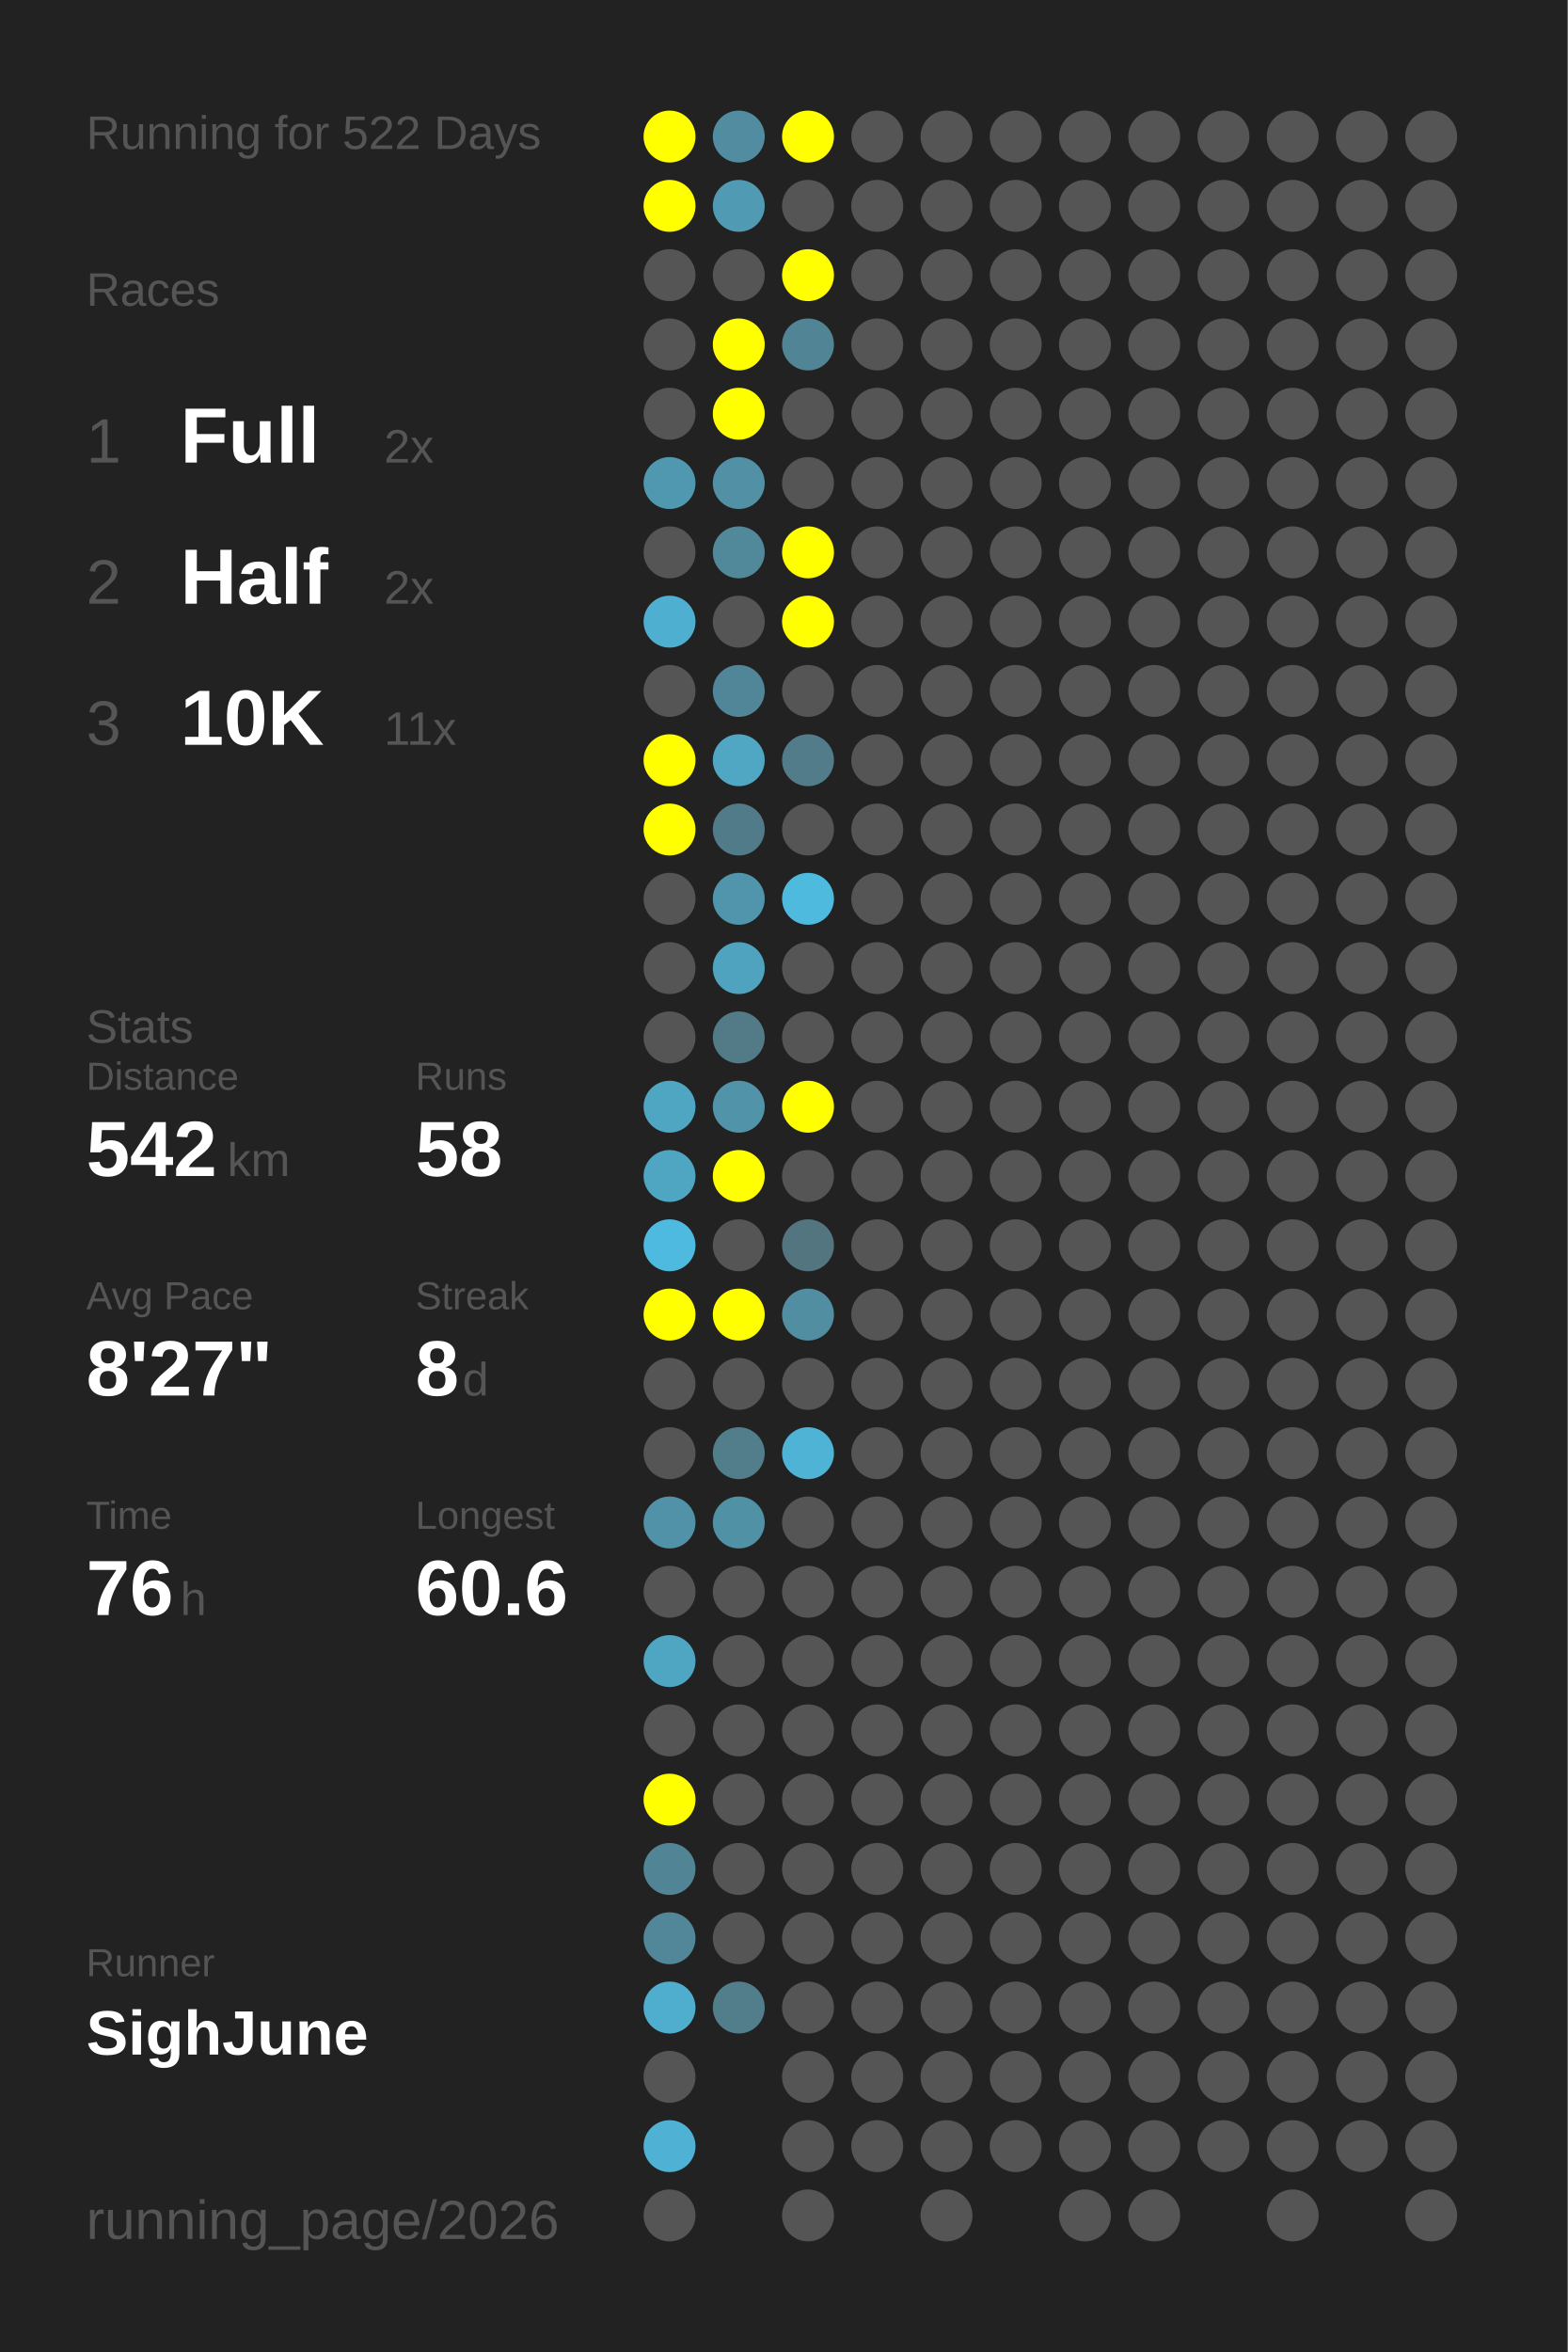
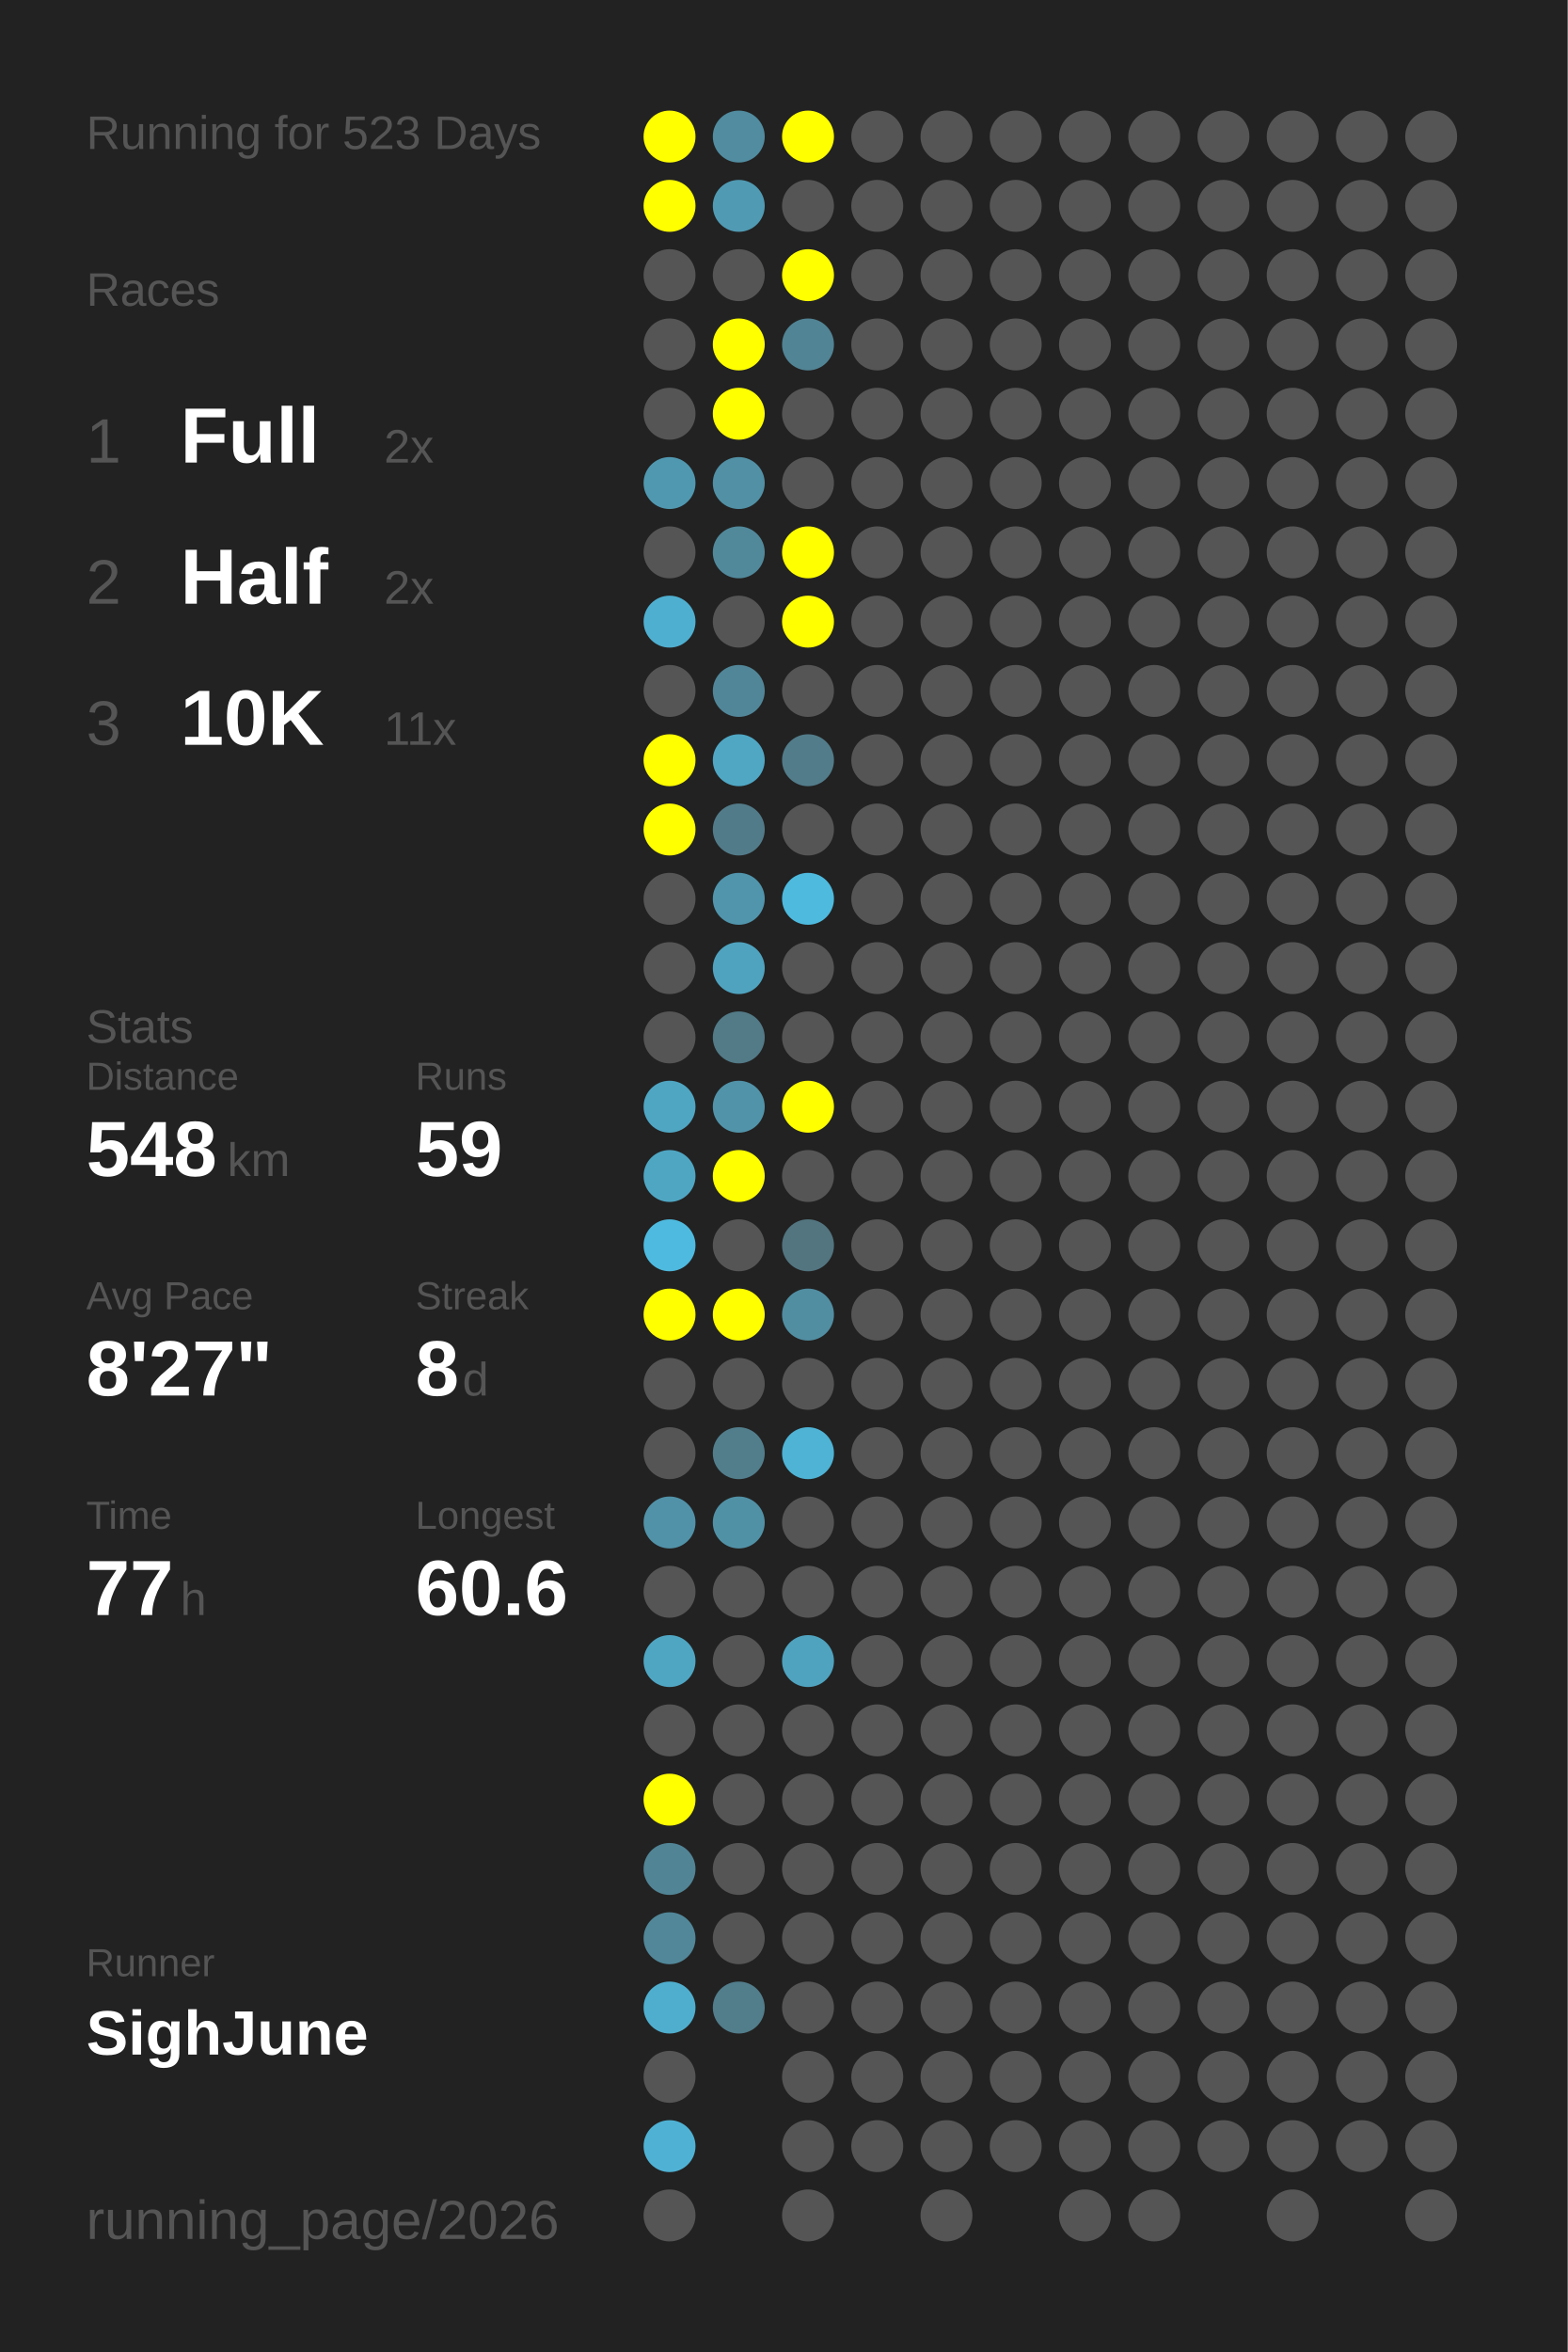
<svg xmlns="http://www.w3.org/2000/svg" baseProfile="full" height="300mm" version="1.1" viewBox="0,0,200,300" width="200mm">
  <defs />
  <rect fill="#222222" height="300" width="200" x="0" y="0" />
-   <text fill="#555555" style="font-size:6px; font-family:Arial;" x="11" y="19">Running for 522 Days</text>
+   <text fill="#555555" style="font-size:6px; font-family:Arial;" x="11" y="19">Running for 523 Days</text>
  <text fill="#555555" style="font-size:6px; font-family:Arial;" x="11" y="39">Races</text>
  <text fill="#555555" style="font-size:8px; font-family:Arial;" x="11" y="59">1</text>
  <text fill="#FFFFFF" style="font-size:10px; font-family:Arial; font-weight:bold;" x="23" y="59">Full</text>
  <text fill="#555555" style="font-size:6px; font-family:Arial;" x="49" y="59">2x</text>
  <text fill="#555555" style="font-size:8px; font-family:Arial;" x="11" y="77">2</text>
  <text fill="#FFFFFF" style="font-size:10px; font-family:Arial; font-weight:bold;" x="23" y="77">Half</text>
  <text fill="#555555" style="font-size:6px; font-family:Arial;" x="49" y="77">2x</text>
  <text fill="#555555" style="font-size:8px; font-family:Arial;" x="11" y="95">3</text>
  <text fill="#FFFFFF" style="font-size:10px; font-family:Arial; font-weight:bold;" x="23" y="95">10K</text>
  <text fill="#555555" style="font-size:6px; font-family:Arial;" x="49" y="95">11x</text>
  <text fill="#555555" style="font-size:6px; font-family:Arial;" x="11" y="133">Stats</text>
  <text fill="#555555" style="font-size:5px; font-family:Arial;" x="11" y="139">Distance</text>
-   <text fill="#FFFFFF" style="font-size:10px; font-family:Arial; font-weight:bold;" x="11" y="150">542</text>
+   <text fill="#FFFFFF" style="font-size:10px; font-family:Arial; font-weight:bold;" x="11" y="150">548</text>
  <text fill="#555555" style="font-size:6px; font-family:Arial;" x="29" y="150">km</text>
  <text fill="#555555" style="font-size:5px; font-family:Arial;" x="53" y="139">Runs</text>
-   <text fill="#FFFFFF" style="font-size:10px; font-family:Arial; font-weight:bold;" x="53" y="150">58</text>
+   <text fill="#FFFFFF" style="font-size:10px; font-family:Arial; font-weight:bold;" x="53" y="150">59</text>
  <text fill="#555555" style="font-size:5px; font-family:Arial;" x="11" y="167">Avg Pace</text>
  <text fill="#FFFFFF" style="font-size:10px; font-family:Arial; font-weight:bold;" x="11" y="178">8'27"</text>
  <text fill="#555555" style="font-size:5px; font-family:Arial;" x="53" y="167">Streak</text>
  <text fill="#FFFFFF" style="font-size:10px; font-family:Arial; font-weight:bold;" x="53" y="178">8</text>
  <text fill="#555555" style="font-size:6px; font-family:Arial;" x="59" y="178">d</text>
  <text fill="#555555" style="font-size:5px; font-family:Arial;" x="11" y="195">Time</text>
-   <text fill="#FFFFFF" style="font-size:10px; font-family:Arial; font-weight:bold;" x="11" y="206">76</text>
+   <text fill="#FFFFFF" style="font-size:10px; font-family:Arial; font-weight:bold;" x="11" y="206">77</text>
  <text fill="#555555" style="font-size:6px; font-family:Arial;" x="23" y="206">h</text>
  <text fill="#555555" style="font-size:5px; font-family:Arial;" x="53" y="195">Longest</text>
  <text fill="#FFFFFF" style="font-size:10px; font-family:Arial; font-weight:bold;" x="53" y="206">60.6</text>
  <text fill="#555555" style="font-size:5px; font-family:Arial;" x="11" y="252.065">Runner</text>
  <text fill="#FFFFFF" style="font-size:8px; font-family:Arial; font-weight:bold;" x="11" y="262.065">SighJune</text>
  <text fill="#555555" style="font-size:7px; font-family:Arial;" x="11" y="285.581">running_page/2026</text>
  <circle cx="85.417" cy="17.419" fill="#FFFF00" r="3.312" />
  <circle cx="85.417" cy="26.258" fill="#FFFF00" r="3.312" />
  <circle cx="85.417" cy="35.097" fill="#555555" r="3.312" />
  <circle cx="85.417" cy="43.935" fill="#555555" r="3.312" />
  <circle cx="85.417" cy="52.774" fill="#555555" r="3.312" />
  <circle cx="85.417" cy="61.613" fill="#5098b0" r="3.312" />
  <circle cx="85.417" cy="70.452" fill="#555555" r="3.312" />
  <circle cx="85.417" cy="79.29" fill="#4fafd0" r="3.312" />
  <circle cx="85.417" cy="88.129" fill="#555555" r="3.312" />
  <circle cx="85.417" cy="96.968" fill="#FFFF00" r="3.312" />
  <circle cx="85.417" cy="105.806" fill="#FFFF00" r="3.312" />
  <circle cx="85.417" cy="114.645" fill="#555555" r="3.312" />
  <circle cx="85.417" cy="123.484" fill="#555555" r="3.312" />
  <circle cx="85.417" cy="132.323" fill="#555555" r="3.312" />
  <circle cx="85.417" cy="141.161" fill="#4fa6c3" r="3.312" />
  <circle cx="85.417" cy="150" fill="#4fa6c3" r="3.312" />
  <circle cx="85.417" cy="158.839" fill="#4ebadf" r="3.312" />
  <circle cx="85.417" cy="167.677" fill="#FFFF00" r="3.312" />
  <circle cx="85.417" cy="176.516" fill="#555555" r="3.312" />
  <circle cx="85.417" cy="185.355" fill="#555555" r="3.312" />
  <circle cx="85.417" cy="194.194" fill="#5192a8" r="3.312" />
  <circle cx="85.417" cy="203.032" fill="#555555" r="3.312" />
  <circle cx="85.417" cy="211.871" fill="#4fa6c3" r="3.312" />
  <circle cx="85.417" cy="220.71" fill="#555555" r="3.312" />
  <circle cx="85.417" cy="229.548" fill="#FFFF00" r="3.312" />
  <circle cx="85.417" cy="238.387" fill="#518495" r="3.312" />
  <circle cx="85.417" cy="247.226" fill="#518799" r="3.312" />
  <circle cx="85.417" cy="256.065" fill="#4faece" r="3.312" />
  <circle cx="85.417" cy="264.903" fill="#555555" r="3.312" />
  <circle cx="85.417" cy="273.742" fill="#4fb2d4" r="3.312" />
  <circle cx="85.417" cy="282.581" fill="#555555" r="3.312" />
  <circle cx="94.25" cy="17.419" fill="#518ca0" r="3.312" />
  <circle cx="94.25" cy="26.258" fill="#509ab3" r="3.312" />
  <circle cx="94.25" cy="35.097" fill="#555555" r="3.312" />
  <circle cx="94.25" cy="43.935" fill="#FFFF00" r="3.312" />
  <circle cx="94.25" cy="52.774" fill="#FFFF00" r="3.312" />
  <circle cx="94.25" cy="61.613" fill="#5190a5" r="3.312" />
  <circle cx="94.25" cy="70.452" fill="#51899b" r="3.312" />
  <circle cx="94.25" cy="79.29" fill="#555555" r="3.312" />
  <circle cx="94.25" cy="88.129" fill="#518698" r="3.312" />
  <circle cx="94.25" cy="96.968" fill="#4fa7c4" r="3.312" />
  <circle cx="94.25" cy="105.806" fill="#527b89" r="3.312" />
  <circle cx="94.25" cy="114.645" fill="#5095ac" r="3.312" />
  <circle cx="94.25" cy="123.484" fill="#4fa3bf" r="3.312" />
  <circle cx="94.25" cy="132.323" fill="#527a87" r="3.312" />
  <circle cx="94.25" cy="141.161" fill="#5193a9" r="3.312" />
  <circle cx="94.25" cy="150" fill="#FFFF00" r="3.312" />
  <circle cx="94.25" cy="158.839" fill="#555555" r="3.312" />
  <circle cx="94.25" cy="167.677" fill="#FFFF00" r="3.312" />
  <circle cx="94.25" cy="176.516" fill="#555555" r="3.312" />
  <circle cx="94.25" cy="185.355" fill="#527e8c" r="3.312" />
  <circle cx="94.25" cy="194.194" fill="#5191a6" r="3.312" />
  <circle cx="94.25" cy="203.032" fill="#555555" r="3.312" />
  <circle cx="94.25" cy="211.871" fill="#555555" r="3.312" />
  <circle cx="94.25" cy="220.71" fill="#555555" r="3.312" />
  <circle cx="94.25" cy="229.548" fill="#555555" r="3.312" />
  <circle cx="94.25" cy="238.387" fill="#555555" r="3.312" />
  <circle cx="94.25" cy="247.226" fill="#555555" r="3.312" />
  <circle cx="94.25" cy="256.065" fill="#527d8b" r="3.312" />
  <circle cx="103.083" cy="17.419" fill="#FFFF00" r="3.312" />
  <circle cx="103.083" cy="26.258" fill="#555555" r="3.312" />
  <circle cx="103.083" cy="35.097" fill="#FFFF00" r="3.312" />
  <circle cx="103.083" cy="43.935" fill="#518495" r="3.312" />
  <circle cx="103.083" cy="52.774" fill="#555555" r="3.312" />
  <circle cx="103.083" cy="61.613" fill="#555555" r="3.312" />
  <circle cx="103.083" cy="70.452" fill="#FFFF00" r="3.312" />
  <circle cx="103.083" cy="79.29" fill="#FFFF00" r="3.312" />
  <circle cx="103.083" cy="88.129" fill="#555555" r="3.312" />
  <circle cx="103.083" cy="96.968" fill="#527c8a" r="3.312" />
  <circle cx="103.083" cy="105.806" fill="#555555" r="3.312" />
  <circle cx="103.083" cy="114.645" fill="#4ebade" r="3.312" />
  <circle cx="103.083" cy="123.484" fill="#555555" r="3.312" />
  <circle cx="103.083" cy="132.323" fill="#555555" r="3.312" />
  <circle cx="103.083" cy="141.161" fill="#FFFF00" r="3.312" />
  <circle cx="103.083" cy="150" fill="#555555" r="3.312" />
  <circle cx="103.083" cy="158.839" fill="#527580" r="3.312" />
  <circle cx="103.083" cy="167.677" fill="#518ea2" r="3.312" />
  <circle cx="103.083" cy="176.516" fill="#555555" r="3.312" />
  <circle cx="103.083" cy="185.355" fill="#4eb3d5" r="3.312" />
  <circle cx="103.083" cy="194.194" fill="#555555" r="3.312" />
  <circle cx="103.083" cy="203.032" fill="#555555" r="3.312" />
-   <circle cx="103.083" cy="211.871" fill="#555555" r="3.312" />
+   <circle cx="103.083" cy="211.871" fill="#4fa3bf" r="3.312" />
  <circle cx="103.083" cy="220.71" fill="#555555" r="3.312" />
  <circle cx="103.083" cy="229.548" fill="#555555" r="3.312" />
  <circle cx="103.083" cy="238.387" fill="#555555" r="3.312" />
  <circle cx="103.083" cy="247.226" fill="#555555" r="3.312" />
  <circle cx="103.083" cy="256.065" fill="#555555" r="3.312" />
  <circle cx="103.083" cy="264.903" fill="#555555" r="3.312" />
  <circle cx="103.083" cy="273.742" fill="#555555" r="3.312" />
  <circle cx="103.083" cy="282.581" fill="#555555" r="3.312" />
  <circle cx="111.917" cy="17.419" fill="#555555" r="3.312" />
  <circle cx="111.917" cy="26.258" fill="#555555" r="3.312" />
  <circle cx="111.917" cy="35.097" fill="#555555" r="3.312" />
  <circle cx="111.917" cy="43.935" fill="#555555" r="3.312" />
  <circle cx="111.917" cy="52.774" fill="#555555" r="3.312" />
  <circle cx="111.917" cy="61.613" fill="#555555" r="3.312" />
  <circle cx="111.917" cy="70.452" fill="#555555" r="3.312" />
  <circle cx="111.917" cy="79.29" fill="#555555" r="3.312" />
  <circle cx="111.917" cy="88.129" fill="#555555" r="3.312" />
  <circle cx="111.917" cy="96.968" fill="#555555" r="3.312" />
  <circle cx="111.917" cy="105.806" fill="#555555" r="3.312" />
  <circle cx="111.917" cy="114.645" fill="#555555" r="3.312" />
  <circle cx="111.917" cy="123.484" fill="#555555" r="3.312" />
  <circle cx="111.917" cy="132.323" fill="#555555" r="3.312" />
  <circle cx="111.917" cy="141.161" fill="#555555" r="3.312" />
  <circle cx="111.917" cy="150" fill="#555555" r="3.312" />
  <circle cx="111.917" cy="158.839" fill="#555555" r="3.312" />
  <circle cx="111.917" cy="167.677" fill="#555555" r="3.312" />
  <circle cx="111.917" cy="176.516" fill="#555555" r="3.312" />
  <circle cx="111.917" cy="185.355" fill="#555555" r="3.312" />
  <circle cx="111.917" cy="194.194" fill="#555555" r="3.312" />
  <circle cx="111.917" cy="203.032" fill="#555555" r="3.312" />
  <circle cx="111.917" cy="211.871" fill="#555555" r="3.312" />
  <circle cx="111.917" cy="220.71" fill="#555555" r="3.312" />
  <circle cx="111.917" cy="229.548" fill="#555555" r="3.312" />
  <circle cx="111.917" cy="238.387" fill="#555555" r="3.312" />
  <circle cx="111.917" cy="247.226" fill="#555555" r="3.312" />
  <circle cx="111.917" cy="256.065" fill="#555555" r="3.312" />
  <circle cx="111.917" cy="264.903" fill="#555555" r="3.312" />
  <circle cx="111.917" cy="273.742" fill="#555555" r="3.312" />
  <circle cx="120.75" cy="17.419" fill="#555555" r="3.312" />
  <circle cx="120.75" cy="26.258" fill="#555555" r="3.312" />
  <circle cx="120.75" cy="35.097" fill="#555555" r="3.312" />
  <circle cx="120.75" cy="43.935" fill="#555555" r="3.312" />
  <circle cx="120.75" cy="52.774" fill="#555555" r="3.312" />
  <circle cx="120.75" cy="61.613" fill="#555555" r="3.312" />
  <circle cx="120.75" cy="70.452" fill="#555555" r="3.312" />
  <circle cx="120.75" cy="79.29" fill="#555555" r="3.312" />
  <circle cx="120.75" cy="88.129" fill="#555555" r="3.312" />
  <circle cx="120.75" cy="96.968" fill="#555555" r="3.312" />
  <circle cx="120.75" cy="105.806" fill="#555555" r="3.312" />
  <circle cx="120.75" cy="114.645" fill="#555555" r="3.312" />
  <circle cx="120.75" cy="123.484" fill="#555555" r="3.312" />
  <circle cx="120.75" cy="132.323" fill="#555555" r="3.312" />
  <circle cx="120.75" cy="141.161" fill="#555555" r="3.312" />
  <circle cx="120.75" cy="150" fill="#555555" r="3.312" />
  <circle cx="120.75" cy="158.839" fill="#555555" r="3.312" />
  <circle cx="120.75" cy="167.677" fill="#555555" r="3.312" />
  <circle cx="120.75" cy="176.516" fill="#555555" r="3.312" />
  <circle cx="120.75" cy="185.355" fill="#555555" r="3.312" />
  <circle cx="120.75" cy="194.194" fill="#555555" r="3.312" />
  <circle cx="120.75" cy="203.032" fill="#555555" r="3.312" />
  <circle cx="120.75" cy="211.871" fill="#555555" r="3.312" />
  <circle cx="120.75" cy="220.71" fill="#555555" r="3.312" />
  <circle cx="120.75" cy="229.548" fill="#555555" r="3.312" />
  <circle cx="120.75" cy="238.387" fill="#555555" r="3.312" />
  <circle cx="120.75" cy="247.226" fill="#555555" r="3.312" />
  <circle cx="120.75" cy="256.065" fill="#555555" r="3.312" />
  <circle cx="120.75" cy="264.903" fill="#555555" r="3.312" />
  <circle cx="120.75" cy="273.742" fill="#555555" r="3.312" />
  <circle cx="120.75" cy="282.581" fill="#555555" r="3.312" />
  <circle cx="129.583" cy="17.419" fill="#555555" r="3.312" />
  <circle cx="129.583" cy="26.258" fill="#555555" r="3.312" />
  <circle cx="129.583" cy="35.097" fill="#555555" r="3.312" />
  <circle cx="129.583" cy="43.935" fill="#555555" r="3.312" />
  <circle cx="129.583" cy="52.774" fill="#555555" r="3.312" />
  <circle cx="129.583" cy="61.613" fill="#555555" r="3.312" />
  <circle cx="129.583" cy="70.452" fill="#555555" r="3.312" />
  <circle cx="129.583" cy="79.29" fill="#555555" r="3.312" />
  <circle cx="129.583" cy="88.129" fill="#555555" r="3.312" />
  <circle cx="129.583" cy="96.968" fill="#555555" r="3.312" />
  <circle cx="129.583" cy="105.806" fill="#555555" r="3.312" />
  <circle cx="129.583" cy="114.645" fill="#555555" r="3.312" />
  <circle cx="129.583" cy="123.484" fill="#555555" r="3.312" />
  <circle cx="129.583" cy="132.323" fill="#555555" r="3.312" />
  <circle cx="129.583" cy="141.161" fill="#555555" r="3.312" />
  <circle cx="129.583" cy="150" fill="#555555" r="3.312" />
  <circle cx="129.583" cy="158.839" fill="#555555" r="3.312" />
  <circle cx="129.583" cy="167.677" fill="#555555" r="3.312" />
  <circle cx="129.583" cy="176.516" fill="#555555" r="3.312" />
  <circle cx="129.583" cy="185.355" fill="#555555" r="3.312" />
  <circle cx="129.583" cy="194.194" fill="#555555" r="3.312" />
  <circle cx="129.583" cy="203.032" fill="#555555" r="3.312" />
  <circle cx="129.583" cy="211.871" fill="#555555" r="3.312" />
  <circle cx="129.583" cy="220.71" fill="#555555" r="3.312" />
  <circle cx="129.583" cy="229.548" fill="#555555" r="3.312" />
  <circle cx="129.583" cy="238.387" fill="#555555" r="3.312" />
  <circle cx="129.583" cy="247.226" fill="#555555" r="3.312" />
  <circle cx="129.583" cy="256.065" fill="#555555" r="3.312" />
  <circle cx="129.583" cy="264.903" fill="#555555" r="3.312" />
  <circle cx="129.583" cy="273.742" fill="#555555" r="3.312" />
  <circle cx="138.417" cy="17.419" fill="#555555" r="3.312" />
  <circle cx="138.417" cy="26.258" fill="#555555" r="3.312" />
  <circle cx="138.417" cy="35.097" fill="#555555" r="3.312" />
  <circle cx="138.417" cy="43.935" fill="#555555" r="3.312" />
  <circle cx="138.417" cy="52.774" fill="#555555" r="3.312" />
  <circle cx="138.417" cy="61.613" fill="#555555" r="3.312" />
  <circle cx="138.417" cy="70.452" fill="#555555" r="3.312" />
  <circle cx="138.417" cy="79.29" fill="#555555" r="3.312" />
  <circle cx="138.417" cy="88.129" fill="#555555" r="3.312" />
  <circle cx="138.417" cy="96.968" fill="#555555" r="3.312" />
  <circle cx="138.417" cy="105.806" fill="#555555" r="3.312" />
  <circle cx="138.417" cy="114.645" fill="#555555" r="3.312" />
  <circle cx="138.417" cy="123.484" fill="#555555" r="3.312" />
  <circle cx="138.417" cy="132.323" fill="#555555" r="3.312" />
  <circle cx="138.417" cy="141.161" fill="#555555" r="3.312" />
  <circle cx="138.417" cy="150" fill="#555555" r="3.312" />
  <circle cx="138.417" cy="158.839" fill="#555555" r="3.312" />
  <circle cx="138.417" cy="167.677" fill="#555555" r="3.312" />
  <circle cx="138.417" cy="176.516" fill="#555555" r="3.312" />
  <circle cx="138.417" cy="185.355" fill="#555555" r="3.312" />
  <circle cx="138.417" cy="194.194" fill="#555555" r="3.312" />
  <circle cx="138.417" cy="203.032" fill="#555555" r="3.312" />
  <circle cx="138.417" cy="211.871" fill="#555555" r="3.312" />
  <circle cx="138.417" cy="220.71" fill="#555555" r="3.312" />
  <circle cx="138.417" cy="229.548" fill="#555555" r="3.312" />
  <circle cx="138.417" cy="238.387" fill="#555555" r="3.312" />
  <circle cx="138.417" cy="247.226" fill="#555555" r="3.312" />
  <circle cx="138.417" cy="256.065" fill="#555555" r="3.312" />
  <circle cx="138.417" cy="264.903" fill="#555555" r="3.312" />
  <circle cx="138.417" cy="273.742" fill="#555555" r="3.312" />
  <circle cx="138.417" cy="282.581" fill="#555555" r="3.312" />
  <circle cx="147.25" cy="17.419" fill="#555555" r="3.312" />
  <circle cx="147.25" cy="26.258" fill="#555555" r="3.312" />
  <circle cx="147.25" cy="35.097" fill="#555555" r="3.312" />
  <circle cx="147.25" cy="43.935" fill="#555555" r="3.312" />
  <circle cx="147.25" cy="52.774" fill="#555555" r="3.312" />
  <circle cx="147.25" cy="61.613" fill="#555555" r="3.312" />
  <circle cx="147.25" cy="70.452" fill="#555555" r="3.312" />
  <circle cx="147.25" cy="79.29" fill="#555555" r="3.312" />
  <circle cx="147.25" cy="88.129" fill="#555555" r="3.312" />
  <circle cx="147.25" cy="96.968" fill="#555555" r="3.312" />
  <circle cx="147.25" cy="105.806" fill="#555555" r="3.312" />
  <circle cx="147.25" cy="114.645" fill="#555555" r="3.312" />
  <circle cx="147.25" cy="123.484" fill="#555555" r="3.312" />
  <circle cx="147.25" cy="132.323" fill="#555555" r="3.312" />
  <circle cx="147.25" cy="141.161" fill="#555555" r="3.312" />
  <circle cx="147.25" cy="150" fill="#555555" r="3.312" />
  <circle cx="147.25" cy="158.839" fill="#555555" r="3.312" />
  <circle cx="147.25" cy="167.677" fill="#555555" r="3.312" />
  <circle cx="147.25" cy="176.516" fill="#555555" r="3.312" />
  <circle cx="147.25" cy="185.355" fill="#555555" r="3.312" />
  <circle cx="147.25" cy="194.194" fill="#555555" r="3.312" />
  <circle cx="147.25" cy="203.032" fill="#555555" r="3.312" />
  <circle cx="147.25" cy="211.871" fill="#555555" r="3.312" />
  <circle cx="147.25" cy="220.71" fill="#555555" r="3.312" />
  <circle cx="147.25" cy="229.548" fill="#555555" r="3.312" />
  <circle cx="147.25" cy="238.387" fill="#555555" r="3.312" />
  <circle cx="147.25" cy="247.226" fill="#555555" r="3.312" />
  <circle cx="147.25" cy="256.065" fill="#555555" r="3.312" />
  <circle cx="147.25" cy="264.903" fill="#555555" r="3.312" />
  <circle cx="147.25" cy="273.742" fill="#555555" r="3.312" />
  <circle cx="147.25" cy="282.581" fill="#555555" r="3.312" />
  <circle cx="156.083" cy="17.419" fill="#555555" r="3.312" />
  <circle cx="156.083" cy="26.258" fill="#555555" r="3.312" />
  <circle cx="156.083" cy="35.097" fill="#555555" r="3.312" />
  <circle cx="156.083" cy="43.935" fill="#555555" r="3.312" />
  <circle cx="156.083" cy="52.774" fill="#555555" r="3.312" />
  <circle cx="156.083" cy="61.613" fill="#555555" r="3.312" />
  <circle cx="156.083" cy="70.452" fill="#555555" r="3.312" />
  <circle cx="156.083" cy="79.29" fill="#555555" r="3.312" />
  <circle cx="156.083" cy="88.129" fill="#555555" r="3.312" />
  <circle cx="156.083" cy="96.968" fill="#555555" r="3.312" />
  <circle cx="156.083" cy="105.806" fill="#555555" r="3.312" />
  <circle cx="156.083" cy="114.645" fill="#555555" r="3.312" />
  <circle cx="156.083" cy="123.484" fill="#555555" r="3.312" />
  <circle cx="156.083" cy="132.323" fill="#555555" r="3.312" />
  <circle cx="156.083" cy="141.161" fill="#555555" r="3.312" />
  <circle cx="156.083" cy="150" fill="#555555" r="3.312" />
  <circle cx="156.083" cy="158.839" fill="#555555" r="3.312" />
  <circle cx="156.083" cy="167.677" fill="#555555" r="3.312" />
  <circle cx="156.083" cy="176.516" fill="#555555" r="3.312" />
  <circle cx="156.083" cy="185.355" fill="#555555" r="3.312" />
  <circle cx="156.083" cy="194.194" fill="#555555" r="3.312" />
  <circle cx="156.083" cy="203.032" fill="#555555" r="3.312" />
  <circle cx="156.083" cy="211.871" fill="#555555" r="3.312" />
  <circle cx="156.083" cy="220.71" fill="#555555" r="3.312" />
  <circle cx="156.083" cy="229.548" fill="#555555" r="3.312" />
  <circle cx="156.083" cy="238.387" fill="#555555" r="3.312" />
  <circle cx="156.083" cy="247.226" fill="#555555" r="3.312" />
  <circle cx="156.083" cy="256.065" fill="#555555" r="3.312" />
  <circle cx="156.083" cy="264.903" fill="#555555" r="3.312" />
  <circle cx="156.083" cy="273.742" fill="#555555" r="3.312" />
  <circle cx="164.917" cy="17.419" fill="#555555" r="3.312" />
  <circle cx="164.917" cy="26.258" fill="#555555" r="3.312" />
  <circle cx="164.917" cy="35.097" fill="#555555" r="3.312" />
  <circle cx="164.917" cy="43.935" fill="#555555" r="3.312" />
  <circle cx="164.917" cy="52.774" fill="#555555" r="3.312" />
  <circle cx="164.917" cy="61.613" fill="#555555" r="3.312" />
  <circle cx="164.917" cy="70.452" fill="#555555" r="3.312" />
  <circle cx="164.917" cy="79.29" fill="#555555" r="3.312" />
  <circle cx="164.917" cy="88.129" fill="#555555" r="3.312" />
  <circle cx="164.917" cy="96.968" fill="#555555" r="3.312" />
  <circle cx="164.917" cy="105.806" fill="#555555" r="3.312" />
  <circle cx="164.917" cy="114.645" fill="#555555" r="3.312" />
  <circle cx="164.917" cy="123.484" fill="#555555" r="3.312" />
  <circle cx="164.917" cy="132.323" fill="#555555" r="3.312" />
  <circle cx="164.917" cy="141.161" fill="#555555" r="3.312" />
  <circle cx="164.917" cy="150" fill="#555555" r="3.312" />
  <circle cx="164.917" cy="158.839" fill="#555555" r="3.312" />
  <circle cx="164.917" cy="167.677" fill="#555555" r="3.312" />
  <circle cx="164.917" cy="176.516" fill="#555555" r="3.312" />
  <circle cx="164.917" cy="185.355" fill="#555555" r="3.312" />
  <circle cx="164.917" cy="194.194" fill="#555555" r="3.312" />
  <circle cx="164.917" cy="203.032" fill="#555555" r="3.312" />
  <circle cx="164.917" cy="211.871" fill="#555555" r="3.312" />
  <circle cx="164.917" cy="220.71" fill="#555555" r="3.312" />
  <circle cx="164.917" cy="229.548" fill="#555555" r="3.312" />
  <circle cx="164.917" cy="238.387" fill="#555555" r="3.312" />
  <circle cx="164.917" cy="247.226" fill="#555555" r="3.312" />
  <circle cx="164.917" cy="256.065" fill="#555555" r="3.312" />
  <circle cx="164.917" cy="264.903" fill="#555555" r="3.312" />
  <circle cx="164.917" cy="273.742" fill="#555555" r="3.312" />
  <circle cx="164.917" cy="282.581" fill="#555555" r="3.312" />
  <circle cx="173.75" cy="17.419" fill="#555555" r="3.312" />
  <circle cx="173.75" cy="26.258" fill="#555555" r="3.312" />
  <circle cx="173.75" cy="35.097" fill="#555555" r="3.312" />
  <circle cx="173.75" cy="43.935" fill="#555555" r="3.312" />
  <circle cx="173.75" cy="52.774" fill="#555555" r="3.312" />
  <circle cx="173.75" cy="61.613" fill="#555555" r="3.312" />
  <circle cx="173.75" cy="70.452" fill="#555555" r="3.312" />
  <circle cx="173.75" cy="79.29" fill="#555555" r="3.312" />
  <circle cx="173.75" cy="88.129" fill="#555555" r="3.312" />
  <circle cx="173.75" cy="96.968" fill="#555555" r="3.312" />
  <circle cx="173.75" cy="105.806" fill="#555555" r="3.312" />
  <circle cx="173.75" cy="114.645" fill="#555555" r="3.312" />
  <circle cx="173.75" cy="123.484" fill="#555555" r="3.312" />
  <circle cx="173.75" cy="132.323" fill="#555555" r="3.312" />
  <circle cx="173.75" cy="141.161" fill="#555555" r="3.312" />
  <circle cx="173.75" cy="150" fill="#555555" r="3.312" />
  <circle cx="173.75" cy="158.839" fill="#555555" r="3.312" />
  <circle cx="173.75" cy="167.677" fill="#555555" r="3.312" />
  <circle cx="173.75" cy="176.516" fill="#555555" r="3.312" />
  <circle cx="173.75" cy="185.355" fill="#555555" r="3.312" />
  <circle cx="173.75" cy="194.194" fill="#555555" r="3.312" />
  <circle cx="173.75" cy="203.032" fill="#555555" r="3.312" />
  <circle cx="173.75" cy="211.871" fill="#555555" r="3.312" />
  <circle cx="173.75" cy="220.71" fill="#555555" r="3.312" />
  <circle cx="173.75" cy="229.548" fill="#555555" r="3.312" />
  <circle cx="173.75" cy="238.387" fill="#555555" r="3.312" />
  <circle cx="173.75" cy="247.226" fill="#555555" r="3.312" />
  <circle cx="173.75" cy="256.065" fill="#555555" r="3.312" />
  <circle cx="173.75" cy="264.903" fill="#555555" r="3.312" />
  <circle cx="173.75" cy="273.742" fill="#555555" r="3.312" />
  <circle cx="182.583" cy="17.419" fill="#555555" r="3.312" />
  <circle cx="182.583" cy="26.258" fill="#555555" r="3.312" />
  <circle cx="182.583" cy="35.097" fill="#555555" r="3.312" />
  <circle cx="182.583" cy="43.935" fill="#555555" r="3.312" />
  <circle cx="182.583" cy="52.774" fill="#555555" r="3.312" />
  <circle cx="182.583" cy="61.613" fill="#555555" r="3.312" />
  <circle cx="182.583" cy="70.452" fill="#555555" r="3.312" />
  <circle cx="182.583" cy="79.29" fill="#555555" r="3.312" />
  <circle cx="182.583" cy="88.129" fill="#555555" r="3.312" />
  <circle cx="182.583" cy="96.968" fill="#555555" r="3.312" />
  <circle cx="182.583" cy="105.806" fill="#555555" r="3.312" />
  <circle cx="182.583" cy="114.645" fill="#555555" r="3.312" />
  <circle cx="182.583" cy="123.484" fill="#555555" r="3.312" />
  <circle cx="182.583" cy="132.323" fill="#555555" r="3.312" />
  <circle cx="182.583" cy="141.161" fill="#555555" r="3.312" />
  <circle cx="182.583" cy="150" fill="#555555" r="3.312" />
  <circle cx="182.583" cy="158.839" fill="#555555" r="3.312" />
  <circle cx="182.583" cy="167.677" fill="#555555" r="3.312" />
  <circle cx="182.583" cy="176.516" fill="#555555" r="3.312" />
  <circle cx="182.583" cy="185.355" fill="#555555" r="3.312" />
  <circle cx="182.583" cy="194.194" fill="#555555" r="3.312" />
  <circle cx="182.583" cy="203.032" fill="#555555" r="3.312" />
  <circle cx="182.583" cy="211.871" fill="#555555" r="3.312" />
  <circle cx="182.583" cy="220.71" fill="#555555" r="3.312" />
  <circle cx="182.583" cy="229.548" fill="#555555" r="3.312" />
  <circle cx="182.583" cy="238.387" fill="#555555" r="3.312" />
  <circle cx="182.583" cy="247.226" fill="#555555" r="3.312" />
  <circle cx="182.583" cy="256.065" fill="#555555" r="3.312" />
  <circle cx="182.583" cy="264.903" fill="#555555" r="3.312" />
  <circle cx="182.583" cy="273.742" fill="#555555" r="3.312" />
  <circle cx="182.583" cy="282.581" fill="#555555" r="3.312" />
</svg>
